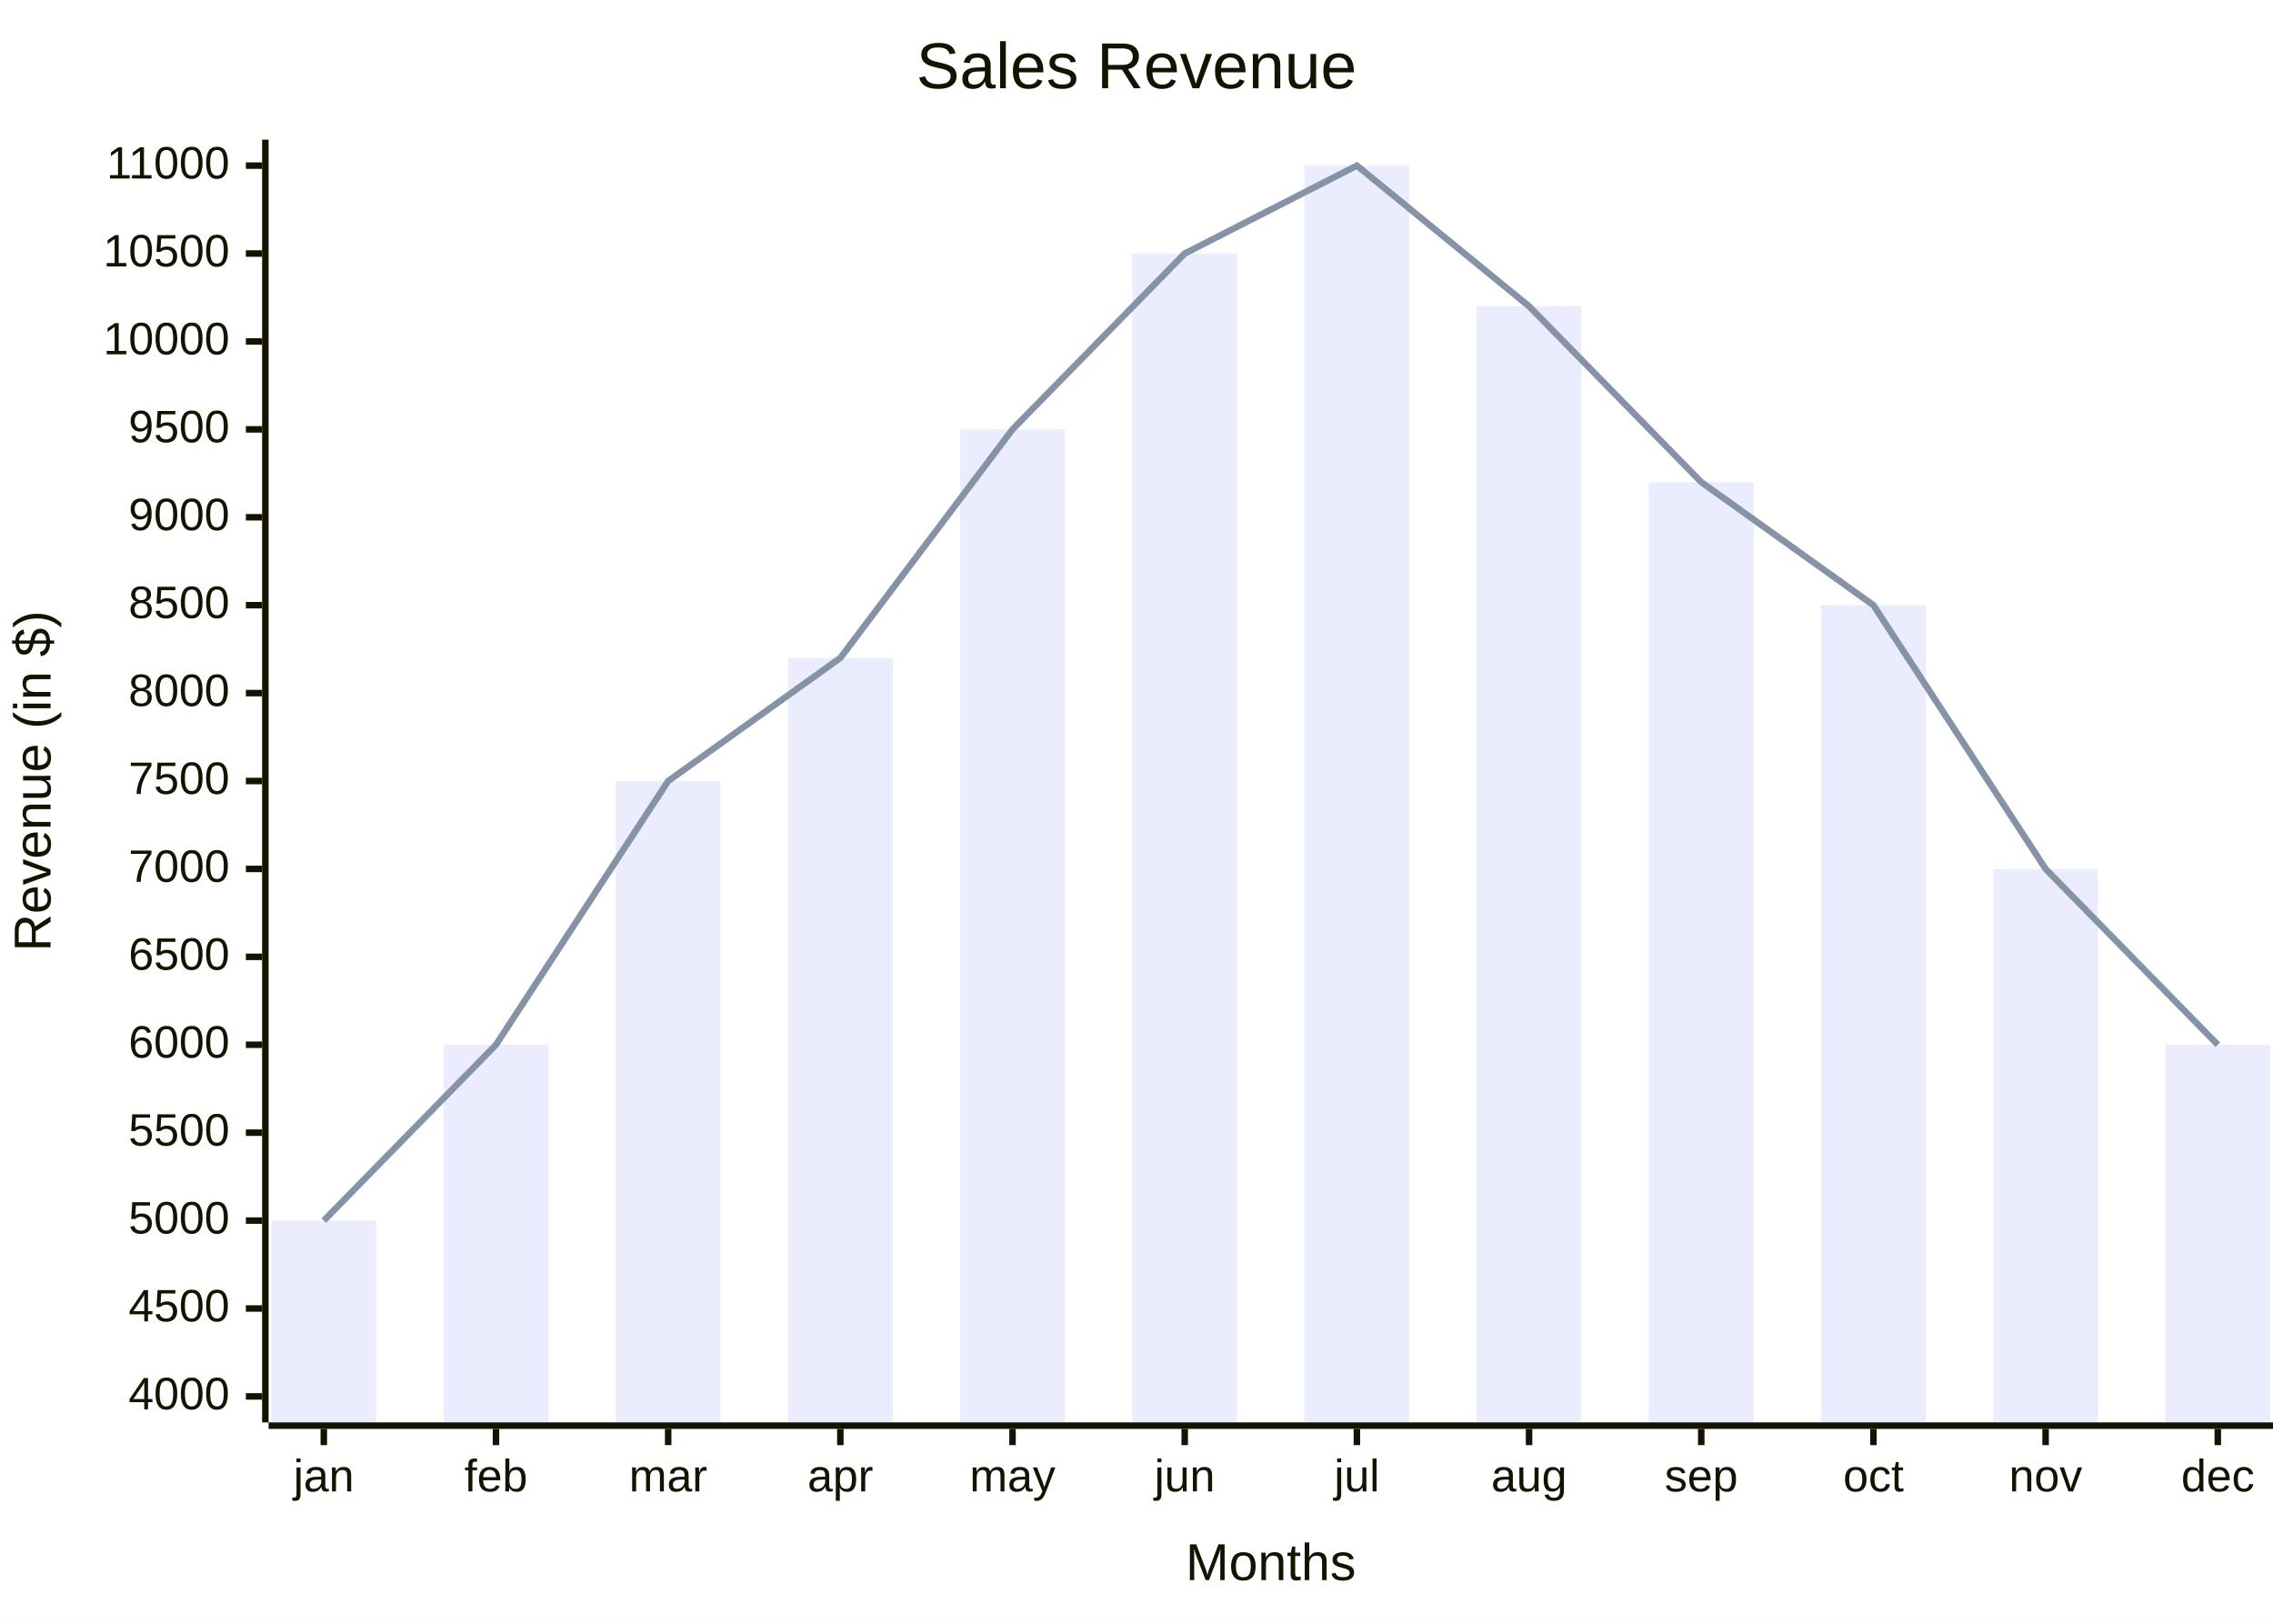
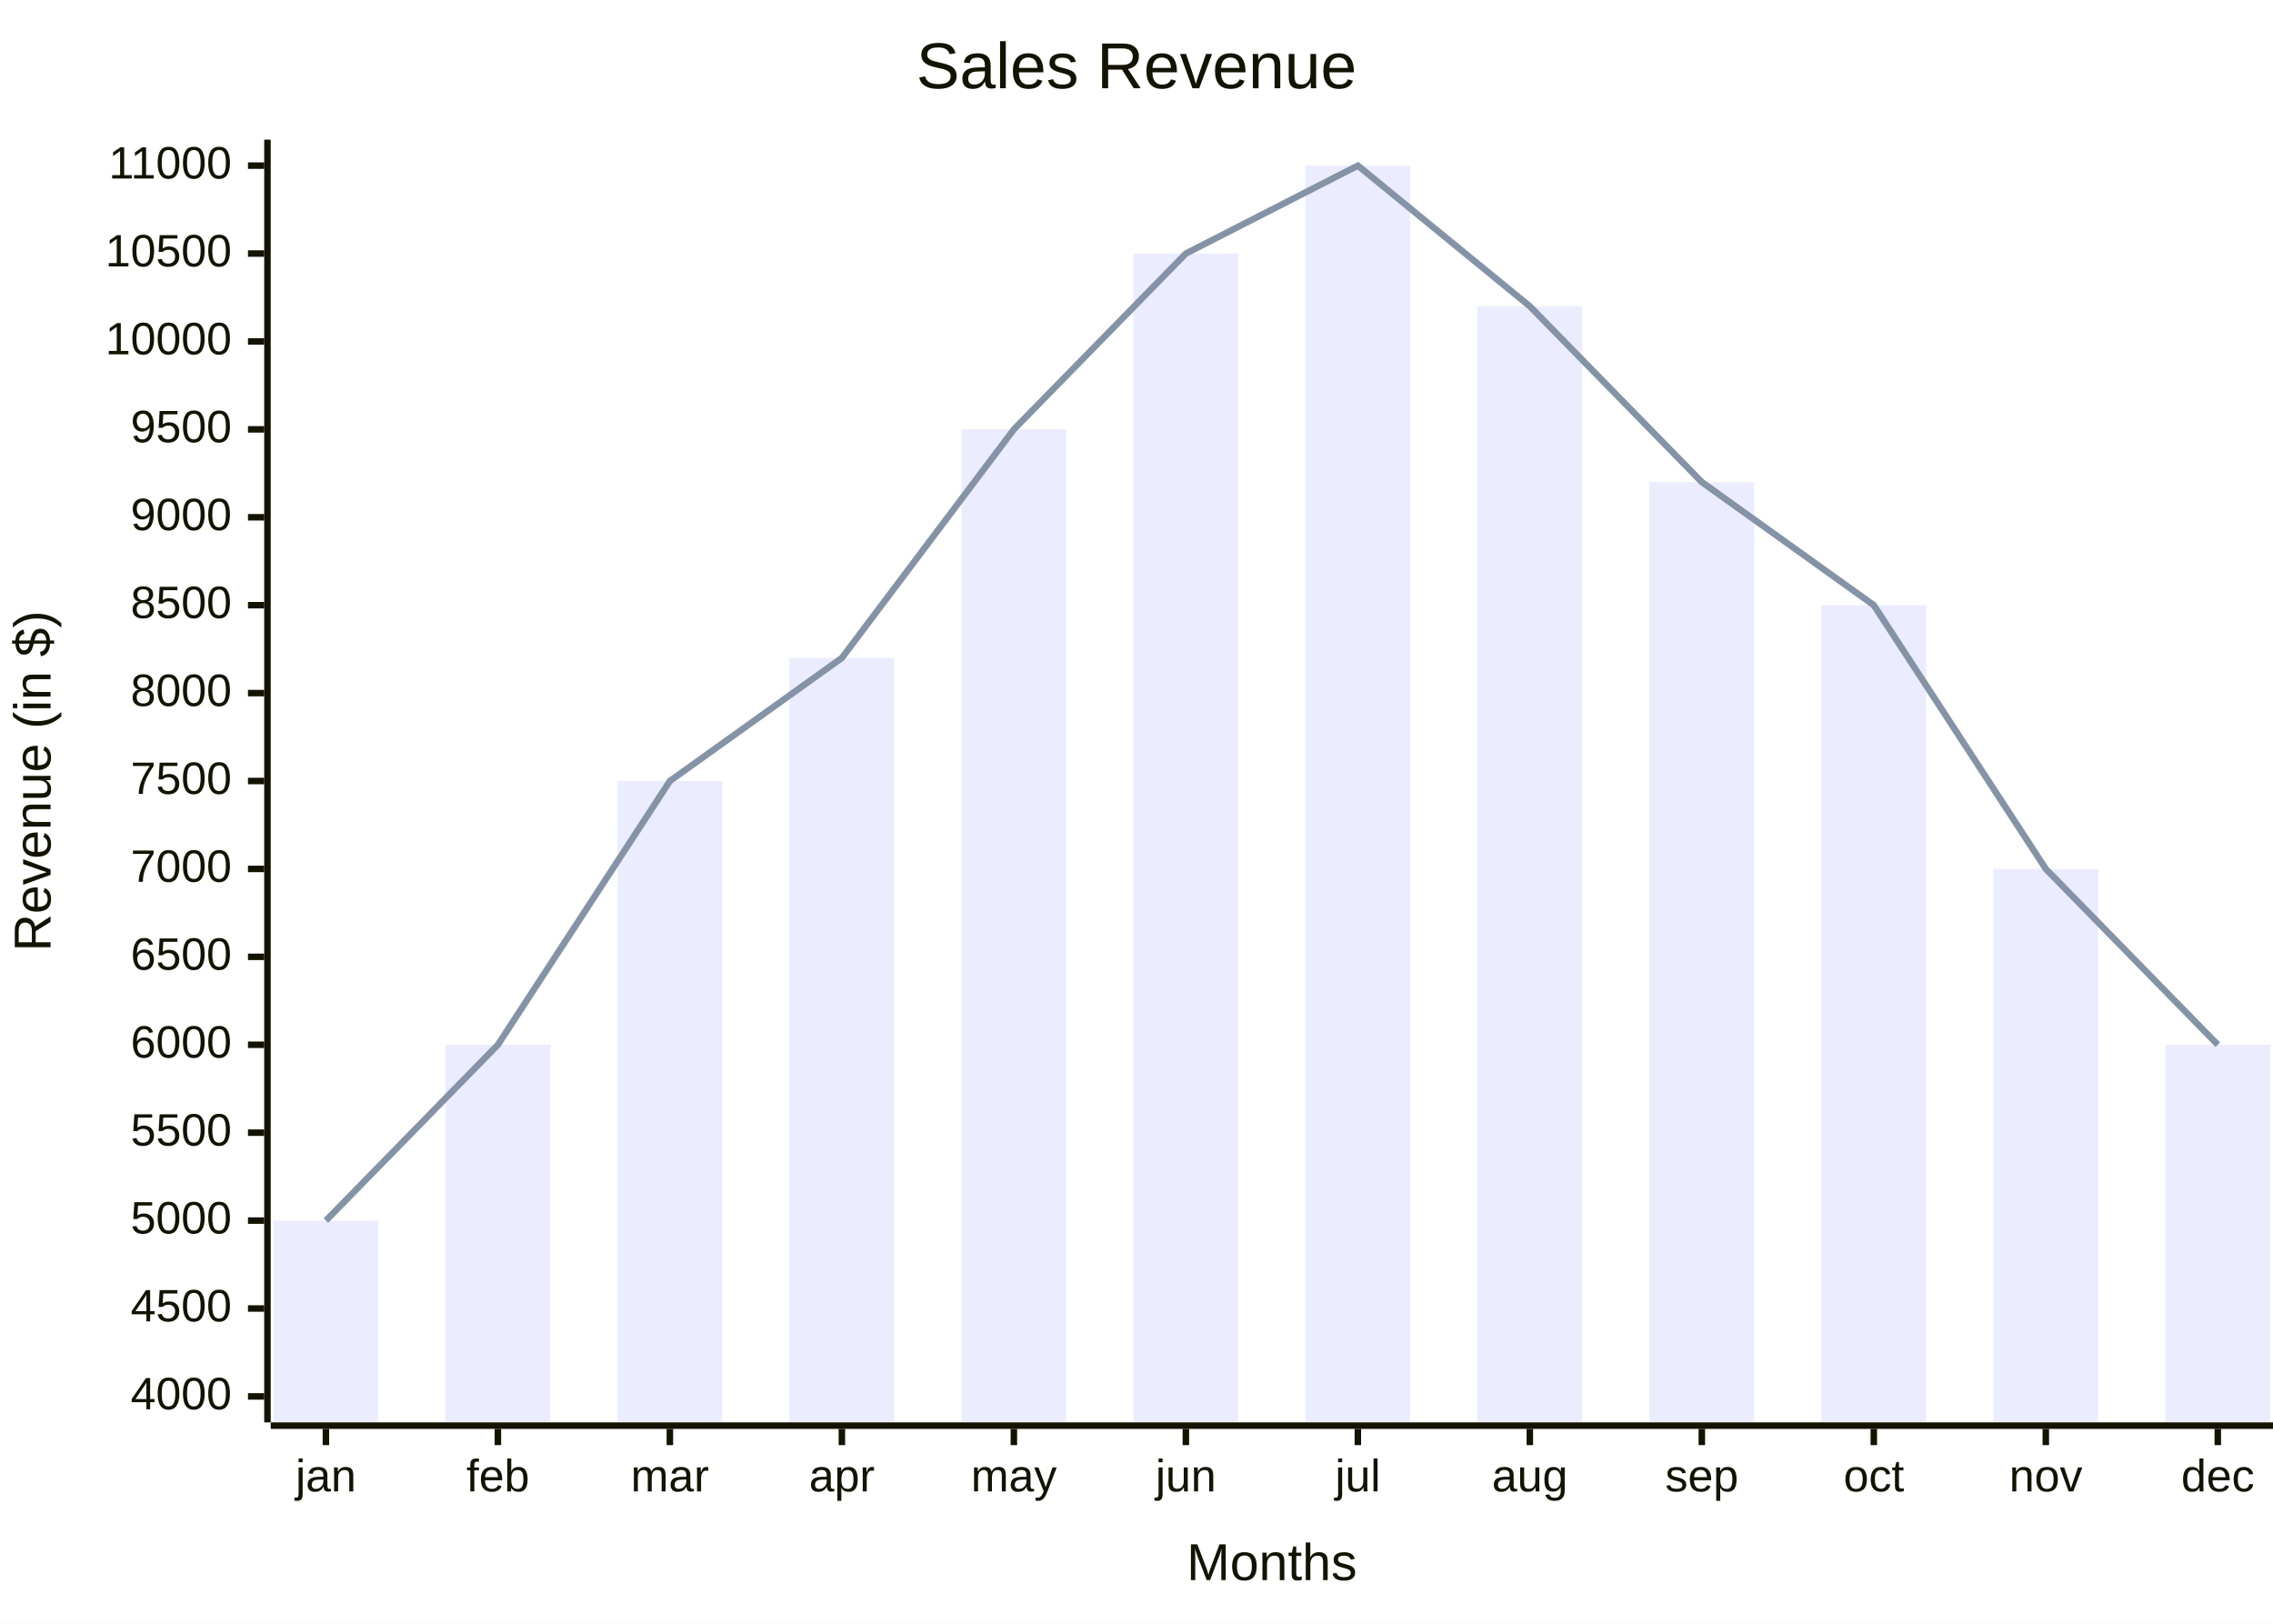
<svg xmlns="http://www.w3.org/2000/svg" id="upstream_cypress_xychart_spec_should_render_a_complete_chart_003" width="100%" style="max-width: 700px; background-color: white;" viewBox="0 0 700 500" role="graphics-document document" aria-roledescription="xychart">
-   <style>#upstream_cypress_xychart_spec_should_render_a_complete_chart_003{font-family:"trebuchet ms",verdana,arial,sans-serif;font-size:16px;fill:#333;}@keyframes edge-animation-frame{from{stroke-dashoffset:0;}}@keyframes dash{to{stroke-dashoffset:0;}}#upstream_cypress_xychart_spec_should_render_a_complete_chart_003 .edge-animation-slow{stroke-dasharray:9,5!important;stroke-dashoffset:900;animation:dash 50s linear infinite;stroke-linecap:round;}#upstream_cypress_xychart_spec_should_render_a_complete_chart_003 .edge-animation-fast{stroke-dasharray:9,5!important;stroke-dashoffset:900;animation:dash 20s linear infinite;stroke-linecap:round;}#upstream_cypress_xychart_spec_should_render_a_complete_chart_003 .error-icon{fill:#552222;}#upstream_cypress_xychart_spec_should_render_a_complete_chart_003 .error-text{fill:#552222;stroke:#552222;}#upstream_cypress_xychart_spec_should_render_a_complete_chart_003 .edge-thickness-normal{stroke-width:1px;}#upstream_cypress_xychart_spec_should_render_a_complete_chart_003 .edge-thickness-thick{stroke-width:3.5px;}#upstream_cypress_xychart_spec_should_render_a_complete_chart_003 .edge-pattern-solid{stroke-dasharray:0;}#upstream_cypress_xychart_spec_should_render_a_complete_chart_003 .edge-thickness-invisible{stroke-width:0;fill:none;}#upstream_cypress_xychart_spec_should_render_a_complete_chart_003 .edge-pattern-dashed{stroke-dasharray:3;}#upstream_cypress_xychart_spec_should_render_a_complete_chart_003 .edge-pattern-dotted{stroke-dasharray:2;}#upstream_cypress_xychart_spec_should_render_a_complete_chart_003 .marker{fill:#333333;stroke:#333333;}#upstream_cypress_xychart_spec_should_render_a_complete_chart_003 .marker.cross{stroke:#333333;}#upstream_cypress_xychart_spec_should_render_a_complete_chart_003 svg{font-family:"trebuchet ms",verdana,arial,sans-serif;font-size:16px;}#upstream_cypress_xychart_spec_should_render_a_complete_chart_003 p{margin:0;}#upstream_cypress_xychart_spec_should_render_a_complete_chart_003 :root{--mermaid-font-family:"trebuchet ms",verdana,arial,sans-serif;}</style>
+   <style>#upstream_cypress_xychart_spec_should_render_a_complete_chart_003{font-family:"trebuchet ms",verdana,arial,sans-serif;font-size:16px;fill:#333;}@keyframes edge-animation-frame{from{stroke-dashoffset:0;}}@keyframes dash{to{stroke-dashoffset:0;}}#upstream_cypress_xychart_spec_should_render_a_complete_chart_003 .edge-animation-slow{stroke-dasharray:9,5!important;stroke-dashoffset:900;animation:dash 50s linear infinite;stroke-linecap:round;}#upstream_cypress_xychart_spec_should_render_a_complete_chart_003 .edge-animation-fast{stroke-dasharray:9,5!important;stroke-dashoffset:900;animation:dash 20s linear infinite;stroke-linecap:round;}#upstream_cypress_xychart_spec_should_render_a_complete_chart_003 .error-icon{fill:#552222;}#upstream_cypress_xychart_spec_should_render_a_complete_chart_003 .error-text{fill:#552222;stroke:#552222;}#upstream_cypress_xychart_spec_should_render_a_complete_chart_003 .edge-thickness-normal{stroke-width:1px;}#upstream_cypress_xychart_spec_should_render_a_complete_chart_003 .edge-thickness-thick{stroke-width:3.5px;}#upstream_cypress_xychart_spec_should_render_a_complete_chart_003 .edge-pattern-solid{stroke-dasharray:0;}#upstream_cypress_xychart_spec_should_render_a_complete_chart_003 .edge-thickness-invisible{stroke-width:0;fill:none;}#upstream_cypress_xychart_spec_should_render_a_complete_chart_003 .edge-pattern-dashed{stroke-dasharray:3;}#upstream_cypress_xychart_spec_should_render_a_complete_chart_003 .edge-pattern-dotted{stroke-dasharray:2;}#upstream_cypress_xychart_spec_should_render_a_complete_chart_003 .marker{fill:#333333;stroke:#333333;}#upstream_cypress_xychart_spec_should_render_a_complete_chart_003 .marker.cross{stroke:#333333;}#upstream_cypress_xychart_spec_should_render_a_complete_chart_003 svg{font-family:"trebuchet ms",verdana,arial,sans-serif;font-size:16px;}#upstream_cypress_xychart_spec_should_render_a_complete_chart_003 p{margin:0;}#upstream_cypress_xychart_spec_should_render_a_complete_chart_003 .node .neo-node{stroke:#9370DB;}#upstream_cypress_xychart_spec_should_render_a_complete_chart_003 [data-look="neo"].node rect,#upstream_cypress_xychart_spec_should_render_a_complete_chart_003 [data-look="neo"].cluster rect,#upstream_cypress_xychart_spec_should_render_a_complete_chart_003 [data-look="neo"].node polygon{stroke:#9370DB;filter:drop-shadow(1px 2px 2px rgba(185, 185, 185, 1));}#upstream_cypress_xychart_spec_should_render_a_complete_chart_003 [data-look="neo"].node path{stroke:#9370DB;stroke-width:1px;}#upstream_cypress_xychart_spec_should_render_a_complete_chart_003 [data-look="neo"].node .outer-path{filter:drop-shadow(1px 2px 2px rgba(185, 185, 185, 1));}#upstream_cypress_xychart_spec_should_render_a_complete_chart_003 [data-look="neo"].node .neo-line path{stroke:#9370DB;filter:none;}#upstream_cypress_xychart_spec_should_render_a_complete_chart_003 [data-look="neo"].node circle{stroke:#9370DB;filter:drop-shadow(1px 2px 2px rgba(185, 185, 185, 1));}#upstream_cypress_xychart_spec_should_render_a_complete_chart_003 [data-look="neo"].node circle .state-start{fill:#000000;}#upstream_cypress_xychart_spec_should_render_a_complete_chart_003 [data-look="neo"].icon-shape .icon{fill:#9370DB;filter:drop-shadow(1px 2px 2px rgba(185, 185, 185, 1));}#upstream_cypress_xychart_spec_should_render_a_complete_chart_003 [data-look="neo"].icon-shape .icon-neo path{stroke:#9370DB;filter:drop-shadow(1px 2px 2px rgba(185, 185, 185, 1));}#upstream_cypress_xychart_spec_should_render_a_complete_chart_003 :root{--mermaid-font-family:"trebuchet ms",verdana,arial,sans-serif;}</style>
  <g />
  <g class="main">
    <rect width="700" height="500" class="background" fill="white" />
    <g class="chart-title">
      <text x="0" y="0" fill="#131300" font-size="20" dominant-baseline="middle" text-anchor="middle" transform="translate(350, 21.5) rotate(0)">Sales Revenue</text>
    </g>
    <g class="plot">
      <g class="bar-plot-0">
-         <rect x="83.569" y="375.857" width="32.3" height="62.143" fill="#ECECFF" stroke="#ECECFF" stroke-width="0" />
-         <rect x="136.594" y="321.714" width="32.3" height="116.286" fill="#ECECFF" stroke="#ECECFF" stroke-width="0" />
-         <rect x="189.62" y="240.5" width="32.3" height="197.5" fill="#ECECFF" stroke="#ECECFF" stroke-width="0" />
-         <rect x="242.645" y="202.6" width="32.3" height="235.4" fill="#ECECFF" stroke="#ECECFF" stroke-width="0" />
-         <rect x="295.671" y="132.214" width="32.3" height="305.786" fill="#ECECFF" stroke="#ECECFF" stroke-width="0" />
-         <rect x="348.697" y="78.071" width="32.3" height="359.929" fill="#ECECFF" stroke="#ECECFF" stroke-width="0" />
-         <rect x="401.722" y="51" width="32.3" height="387" fill="#ECECFF" stroke="#ECECFF" stroke-width="0" />
-         <rect x="454.748" y="94.314" width="32.3" height="343.686" fill="#ECECFF" stroke="#ECECFF" stroke-width="0" />
-         <rect x="507.773" y="148.457" width="32.3" height="289.543" fill="#ECECFF" stroke="#ECECFF" stroke-width="0" />
-         <rect x="560.799" y="186.357" width="32.3" height="251.643" fill="#ECECFF" stroke="#ECECFF" stroke-width="0" />
-         <rect x="613.824" y="267.571" width="32.3" height="170.429" fill="#ECECFF" stroke="#ECECFF" stroke-width="0" />
+         <rect x="84.217" y="375.857" width="32.3" height="62.143" fill="#ECECFF" stroke="#ECECFF" stroke-width="0" />
+         <rect x="137.184" y="321.714" width="32.3" height="116.286" fill="#ECECFF" stroke="#ECECFF" stroke-width="0" />
+         <rect x="190.15" y="240.5" width="32.3" height="197.5" fill="#ECECFF" stroke="#ECECFF" stroke-width="0" />
+         <rect x="243.117" y="202.6" width="32.3" height="235.4" fill="#ECECFF" stroke="#ECECFF" stroke-width="0" />
+         <rect x="296.084" y="132.214" width="32.3" height="305.786" fill="#ECECFF" stroke="#ECECFF" stroke-width="0" />
+         <rect x="349.05" y="78.071" width="32.3" height="359.929" fill="#ECECFF" stroke="#ECECFF" stroke-width="0" />
+         <rect x="402.017" y="51" width="32.3" height="387" fill="#ECECFF" stroke="#ECECFF" stroke-width="0" />
+         <rect x="454.984" y="94.314" width="32.3" height="343.686" fill="#ECECFF" stroke="#ECECFF" stroke-width="0" />
+         <rect x="507.95" y="148.457" width="32.3" height="289.543" fill="#ECECFF" stroke="#ECECFF" stroke-width="0" />
+         <rect x="560.917" y="186.357" width="32.3" height="251.643" fill="#ECECFF" stroke="#ECECFF" stroke-width="0" />
+         <rect x="613.883" y="267.571" width="32.3" height="170.429" fill="#ECECFF" stroke="#ECECFF" stroke-width="0" />
        <rect x="666.85" y="321.714" width="32.3" height="116.286" fill="#ECECFF" stroke="#ECECFF" stroke-width="0" />
      </g>
      <g class="line-plot-1">
-         <path d="M99.719,375.857L152.744,321.714L205.77,240.5L258.795,202.6L311.821,132.214L364.847,78.071L417.872,51L470.898,94.314L523.923,148.457L576.949,186.357L629.974,267.571L683,321.714" fill="none" stroke="#8493A6" stroke-width="2" />
+         <path d="M100.367,375.857L153.334,321.714L206.3,240.5L259.267,202.6L312.234,132.214L365.2,78.071L418.167,51L471.134,94.314L524.1,148.457L577.067,186.357L630.033,267.571L683,321.714" fill="none" stroke="#8493A6" stroke-width="2" />
      </g>
    </g>
    <g class="bottom-axis">
      <g class="axis-line">
-         <path d="M 82.719,439 L 700,439" fill="none" stroke="#131300" stroke-width="2" />
+         <path d="M 83.367,439 L 700,439" fill="none" stroke="#131300" stroke-width="2" />
      </g>
      <g class="label">
-         <text x="0" y="0" fill="#131300" font-size="14" dominant-baseline="text-before-edge" text-anchor="middle" transform="translate(99.71875, 450) rotate(0)">jan</text>
-         <text x="0" y="0" fill="#131300" font-size="14" dominant-baseline="text-before-edge" text-anchor="middle" transform="translate(152.7443, 450) rotate(0)">feb</text>
-         <text x="0" y="0" fill="#131300" font-size="14" dominant-baseline="text-before-edge" text-anchor="middle" transform="translate(205.7699, 450) rotate(0)">mar</text>
-         <text x="0" y="0" fill="#131300" font-size="14" dominant-baseline="text-before-edge" text-anchor="middle" transform="translate(258.7955, 450) rotate(0)">apr</text>
-         <text x="0" y="0" fill="#131300" font-size="14" dominant-baseline="text-before-edge" text-anchor="middle" transform="translate(311.821, 450) rotate(0)">may</text>
-         <text x="0" y="0" fill="#131300" font-size="14" dominant-baseline="text-before-edge" text-anchor="middle" transform="translate(364.8466, 450) rotate(0)">jun</text>
-         <text x="0" y="0" fill="#131300" font-size="14" dominant-baseline="text-before-edge" text-anchor="middle" transform="translate(417.8722, 450) rotate(0)">jul</text>
-         <text x="0" y="0" fill="#131300" font-size="14" dominant-baseline="text-before-edge" text-anchor="middle" transform="translate(470.8977, 450) rotate(0)">aug</text>
-         <text x="0" y="0" fill="#131300" font-size="14" dominant-baseline="text-before-edge" text-anchor="middle" transform="translate(523.9233, 450) rotate(0)">sep</text>
-         <text x="0" y="0" fill="#131300" font-size="14" dominant-baseline="text-before-edge" text-anchor="middle" transform="translate(576.9489, 450) rotate(0)">oct</text>
-         <text x="0" y="0" fill="#131300" font-size="14" dominant-baseline="text-before-edge" text-anchor="middle" transform="translate(629.9744, 450) rotate(0)">nov</text>
+         <text x="0" y="0" fill="#131300" font-size="14" dominant-baseline="text-before-edge" text-anchor="middle" transform="translate(100.3672, 450) rotate(0)">jan</text>
+         <text x="0" y="0" fill="#131300" font-size="14" dominant-baseline="text-before-edge" text-anchor="middle" transform="translate(153.3338, 450) rotate(0)">feb</text>
+         <text x="0" y="0" fill="#131300" font-size="14" dominant-baseline="text-before-edge" text-anchor="middle" transform="translate(206.3004, 450) rotate(0)">mar</text>
+         <text x="0" y="0" fill="#131300" font-size="14" dominant-baseline="text-before-edge" text-anchor="middle" transform="translate(259.267, 450) rotate(0)">apr</text>
+         <text x="0" y="0" fill="#131300" font-size="14" dominant-baseline="text-before-edge" text-anchor="middle" transform="translate(312.2337, 450) rotate(0)">may</text>
+         <text x="0" y="0" fill="#131300" font-size="14" dominant-baseline="text-before-edge" text-anchor="middle" transform="translate(365.2003, 450) rotate(0)">jun</text>
+         <text x="0" y="0" fill="#131300" font-size="14" dominant-baseline="text-before-edge" text-anchor="middle" transform="translate(418.1669, 450) rotate(0)">jul</text>
+         <text x="0" y="0" fill="#131300" font-size="14" dominant-baseline="text-before-edge" text-anchor="middle" transform="translate(471.1335, 450) rotate(0)">aug</text>
+         <text x="0" y="0" fill="#131300" font-size="14" dominant-baseline="text-before-edge" text-anchor="middle" transform="translate(524.1001, 450) rotate(0)">sep</text>
+         <text x="0" y="0" fill="#131300" font-size="14" dominant-baseline="text-before-edge" text-anchor="middle" transform="translate(577.0668, 450) rotate(0)">oct</text>
+         <text x="0" y="0" fill="#131300" font-size="14" dominant-baseline="text-before-edge" text-anchor="middle" transform="translate(630.0334, 450) rotate(0)">nov</text>
        <text x="0" y="0" fill="#131300" font-size="14" dominant-baseline="text-before-edge" text-anchor="middle" transform="translate(683, 450) rotate(0)">dec</text>
      </g>
      <g class="ticks">
-         <path d="M 99.719,440 L 99.719,445" fill="none" stroke="#131300" stroke-width="2" />
-         <path d="M 152.744,440 L 152.744,445" fill="none" stroke="#131300" stroke-width="2" />
-         <path d="M 205.77,440 L 205.77,445" fill="none" stroke="#131300" stroke-width="2" />
-         <path d="M 258.795,440 L 258.795,445" fill="none" stroke="#131300" stroke-width="2" />
-         <path d="M 311.821,440 L 311.821,445" fill="none" stroke="#131300" stroke-width="2" />
-         <path d="M 364.847,440 L 364.847,445" fill="none" stroke="#131300" stroke-width="2" />
-         <path d="M 417.872,440 L 417.872,445" fill="none" stroke="#131300" stroke-width="2" />
-         <path d="M 470.898,440 L 470.898,445" fill="none" stroke="#131300" stroke-width="2" />
-         <path d="M 523.923,440 L 523.923,445" fill="none" stroke="#131300" stroke-width="2" />
-         <path d="M 576.949,440 L 576.949,445" fill="none" stroke="#131300" stroke-width="2" />
-         <path d="M 629.974,440 L 629.974,445" fill="none" stroke="#131300" stroke-width="2" />
+         <path d="M 100.367,440 L 100.367,445" fill="none" stroke="#131300" stroke-width="2" />
+         <path d="M 153.334,440 L 153.334,445" fill="none" stroke="#131300" stroke-width="2" />
+         <path d="M 206.3,440 L 206.3,445" fill="none" stroke="#131300" stroke-width="2" />
+         <path d="M 259.267,440 L 259.267,445" fill="none" stroke="#131300" stroke-width="2" />
+         <path d="M 312.234,440 L 312.234,445" fill="none" stroke="#131300" stroke-width="2" />
+         <path d="M 365.2,440 L 365.2,445" fill="none" stroke="#131300" stroke-width="2" />
+         <path d="M 418.167,440 L 418.167,445" fill="none" stroke="#131300" stroke-width="2" />
+         <path d="M 471.134,440 L 471.134,445" fill="none" stroke="#131300" stroke-width="2" />
+         <path d="M 524.1,440 L 524.1,445" fill="none" stroke="#131300" stroke-width="2" />
+         <path d="M 577.067,440 L 577.067,445" fill="none" stroke="#131300" stroke-width="2" />
+         <path d="M 630.033,440 L 630.033,445" fill="none" stroke="#131300" stroke-width="2" />
        <path d="M 683,440 L 683,445" fill="none" stroke="#131300" stroke-width="2" />
      </g>
      <g class="title">
-         <text x="0" y="0" fill="#131300" font-size="16" dominant-baseline="text-before-edge" text-anchor="middle" transform="translate(391.3594, 476) rotate(0)">Months</text>
+         <text x="0" y="0" fill="#131300" font-size="16" dominant-baseline="text-before-edge" text-anchor="middle" transform="translate(391.6836, 476) rotate(0)">Months</text>
      </g>
    </g>
    <g class="left-axis">
      <g class="axisl-line">
-         <path d="M 81.719,43 L 81.719,438" fill="none" stroke="#131300" stroke-width="2" />
+         <path d="M 82.367,43 L 82.367,438" fill="none" stroke="#131300" stroke-width="2" />
      </g>
      <g class="label">
-         <text x="0" y="0" fill="#131300" font-size="14" dominant-baseline="middle" text-anchor="end" transform="translate(70.71875, 51) rotate(0)">11000</text>
-         <text x="0" y="0" fill="#131300" font-size="14" dominant-baseline="middle" text-anchor="end" transform="translate(70.71875, 78.07143) rotate(0)">10500</text>
-         <text x="0" y="0" fill="#131300" font-size="14" dominant-baseline="middle" text-anchor="end" transform="translate(70.71875, 105.1429) rotate(0)">10000</text>
-         <text x="0" y="0" fill="#131300" font-size="14" dominant-baseline="middle" text-anchor="end" transform="translate(70.71875, 132.2143) rotate(0)">9500</text>
-         <text x="0" y="0" fill="#131300" font-size="14" dominant-baseline="middle" text-anchor="end" transform="translate(70.71875, 159.2857) rotate(0)">9000</text>
-         <text x="0" y="0" fill="#131300" font-size="14" dominant-baseline="middle" text-anchor="end" transform="translate(70.71875, 186.3571) rotate(0)">8500</text>
-         <text x="0" y="0" fill="#131300" font-size="14" dominant-baseline="middle" text-anchor="end" transform="translate(70.71875, 213.4286) rotate(0)">8000</text>
-         <text x="0" y="0" fill="#131300" font-size="14" dominant-baseline="middle" text-anchor="end" transform="translate(70.71875, 240.5) rotate(0)">7500</text>
-         <text x="0" y="0" fill="#131300" font-size="14" dominant-baseline="middle" text-anchor="end" transform="translate(70.71875, 267.5714) rotate(0)">7000</text>
-         <text x="0" y="0" fill="#131300" font-size="14" dominant-baseline="middle" text-anchor="end" transform="translate(70.71875, 294.6429) rotate(0)">6500</text>
-         <text x="0" y="0" fill="#131300" font-size="14" dominant-baseline="middle" text-anchor="end" transform="translate(70.71875, 321.7143) rotate(0)">6000</text>
-         <text x="0" y="0" fill="#131300" font-size="14" dominant-baseline="middle" text-anchor="end" transform="translate(70.71875, 348.7857) rotate(0)">5500</text>
-         <text x="0" y="0" fill="#131300" font-size="14" dominant-baseline="middle" text-anchor="end" transform="translate(70.71875, 375.8571) rotate(0)">5000</text>
-         <text x="0" y="0" fill="#131300" font-size="14" dominant-baseline="middle" text-anchor="end" transform="translate(70.71875, 402.9286) rotate(0)">4500</text>
-         <text x="0" y="0" fill="#131300" font-size="14" dominant-baseline="middle" text-anchor="end" transform="translate(70.71875, 430) rotate(0)">4000</text>
+         <text x="0" y="0" fill="#131300" font-size="14" dominant-baseline="middle" text-anchor="end" transform="translate(71.36719, 51) rotate(0)">11000</text>
+         <text x="0" y="0" fill="#131300" font-size="14" dominant-baseline="middle" text-anchor="end" transform="translate(71.36719, 78.07143) rotate(0)">10500</text>
+         <text x="0" y="0" fill="#131300" font-size="14" dominant-baseline="middle" text-anchor="end" transform="translate(71.36719, 105.1429) rotate(0)">10000</text>
+         <text x="0" y="0" fill="#131300" font-size="14" dominant-baseline="middle" text-anchor="end" transform="translate(71.36719, 132.2143) rotate(0)">9500</text>
+         <text x="0" y="0" fill="#131300" font-size="14" dominant-baseline="middle" text-anchor="end" transform="translate(71.36719, 159.2857) rotate(0)">9000</text>
+         <text x="0" y="0" fill="#131300" font-size="14" dominant-baseline="middle" text-anchor="end" transform="translate(71.36719, 186.3571) rotate(0)">8500</text>
+         <text x="0" y="0" fill="#131300" font-size="14" dominant-baseline="middle" text-anchor="end" transform="translate(71.36719, 213.4286) rotate(0)">8000</text>
+         <text x="0" y="0" fill="#131300" font-size="14" dominant-baseline="middle" text-anchor="end" transform="translate(71.36719, 240.5) rotate(0)">7500</text>
+         <text x="0" y="0" fill="#131300" font-size="14" dominant-baseline="middle" text-anchor="end" transform="translate(71.36719, 267.5714) rotate(0)">7000</text>
+         <text x="0" y="0" fill="#131300" font-size="14" dominant-baseline="middle" text-anchor="end" transform="translate(71.36719, 294.6429) rotate(0)">6500</text>
+         <text x="0" y="0" fill="#131300" font-size="14" dominant-baseline="middle" text-anchor="end" transform="translate(71.36719, 321.7143) rotate(0)">6000</text>
+         <text x="0" y="0" fill="#131300" font-size="14" dominant-baseline="middle" text-anchor="end" transform="translate(71.36719, 348.7857) rotate(0)">5500</text>
+         <text x="0" y="0" fill="#131300" font-size="14" dominant-baseline="middle" text-anchor="end" transform="translate(71.36719, 375.8571) rotate(0)">5000</text>
+         <text x="0" y="0" fill="#131300" font-size="14" dominant-baseline="middle" text-anchor="end" transform="translate(71.36719, 402.9286) rotate(0)">4500</text>
+         <text x="0" y="0" fill="#131300" font-size="14" dominant-baseline="middle" text-anchor="end" transform="translate(71.36719, 430) rotate(0)">4000</text>
      </g>
      <g class="ticks">
-         <path d="M 80.719,51 L 75.719,51" fill="none" stroke="#131300" stroke-width="2" />
-         <path d="M 80.719,78.071 L 75.719,78.071" fill="none" stroke="#131300" stroke-width="2" />
-         <path d="M 80.719,105.143 L 75.719,105.143" fill="none" stroke="#131300" stroke-width="2" />
-         <path d="M 80.719,132.214 L 75.719,132.214" fill="none" stroke="#131300" stroke-width="2" />
-         <path d="M 80.719,159.286 L 75.719,159.286" fill="none" stroke="#131300" stroke-width="2" />
-         <path d="M 80.719,186.357 L 75.719,186.357" fill="none" stroke="#131300" stroke-width="2" />
-         <path d="M 80.719,213.429 L 75.719,213.429" fill="none" stroke="#131300" stroke-width="2" />
-         <path d="M 80.719,240.5 L 75.719,240.5" fill="none" stroke="#131300" stroke-width="2" />
-         <path d="M 80.719,267.571 L 75.719,267.571" fill="none" stroke="#131300" stroke-width="2" />
-         <path d="M 80.719,294.643 L 75.719,294.643" fill="none" stroke="#131300" stroke-width="2" />
-         <path d="M 80.719,321.714 L 75.719,321.714" fill="none" stroke="#131300" stroke-width="2" />
-         <path d="M 80.719,348.786 L 75.719,348.786" fill="none" stroke="#131300" stroke-width="2" />
-         <path d="M 80.719,375.857 L 75.719,375.857" fill="none" stroke="#131300" stroke-width="2" />
-         <path d="M 80.719,402.929 L 75.719,402.929" fill="none" stroke="#131300" stroke-width="2" />
-         <path d="M 80.719,430 L 75.719,430" fill="none" stroke="#131300" stroke-width="2" />
+         <path d="M 81.367,51 L 76.367,51" fill="none" stroke="#131300" stroke-width="2" />
+         <path d="M 81.367,78.071 L 76.367,78.071" fill="none" stroke="#131300" stroke-width="2" />
+         <path d="M 81.367,105.143 L 76.367,105.143" fill="none" stroke="#131300" stroke-width="2" />
+         <path d="M 81.367,132.214 L 76.367,132.214" fill="none" stroke="#131300" stroke-width="2" />
+         <path d="M 81.367,159.286 L 76.367,159.286" fill="none" stroke="#131300" stroke-width="2" />
+         <path d="M 81.367,186.357 L 76.367,186.357" fill="none" stroke="#131300" stroke-width="2" />
+         <path d="M 81.367,213.429 L 76.367,213.429" fill="none" stroke="#131300" stroke-width="2" />
+         <path d="M 81.367,240.5 L 76.367,240.5" fill="none" stroke="#131300" stroke-width="2" />
+         <path d="M 81.367,267.571 L 76.367,267.571" fill="none" stroke="#131300" stroke-width="2" />
+         <path d="M 81.367,294.643 L 76.367,294.643" fill="none" stroke="#131300" stroke-width="2" />
+         <path d="M 81.367,321.714 L 76.367,321.714" fill="none" stroke="#131300" stroke-width="2" />
+         <path d="M 81.367,348.786 L 76.367,348.786" fill="none" stroke="#131300" stroke-width="2" />
+         <path d="M 81.367,375.857 L 76.367,375.857" fill="none" stroke="#131300" stroke-width="2" />
+         <path d="M 81.367,402.929 L 76.367,402.929" fill="none" stroke="#131300" stroke-width="2" />
+         <path d="M 81.367,430 L 76.367,430" fill="none" stroke="#131300" stroke-width="2" />
      </g>
      <g class="title">
        <text x="0" y="0" fill="#131300" font-size="16" dominant-baseline="text-before-edge" text-anchor="middle" transform="translate(5, 240.5) rotate(270)">Revenue (in $)</text>
      </g>
    </g>
  </g>
  <g class="mermaid-tmp-group" />
</svg>
